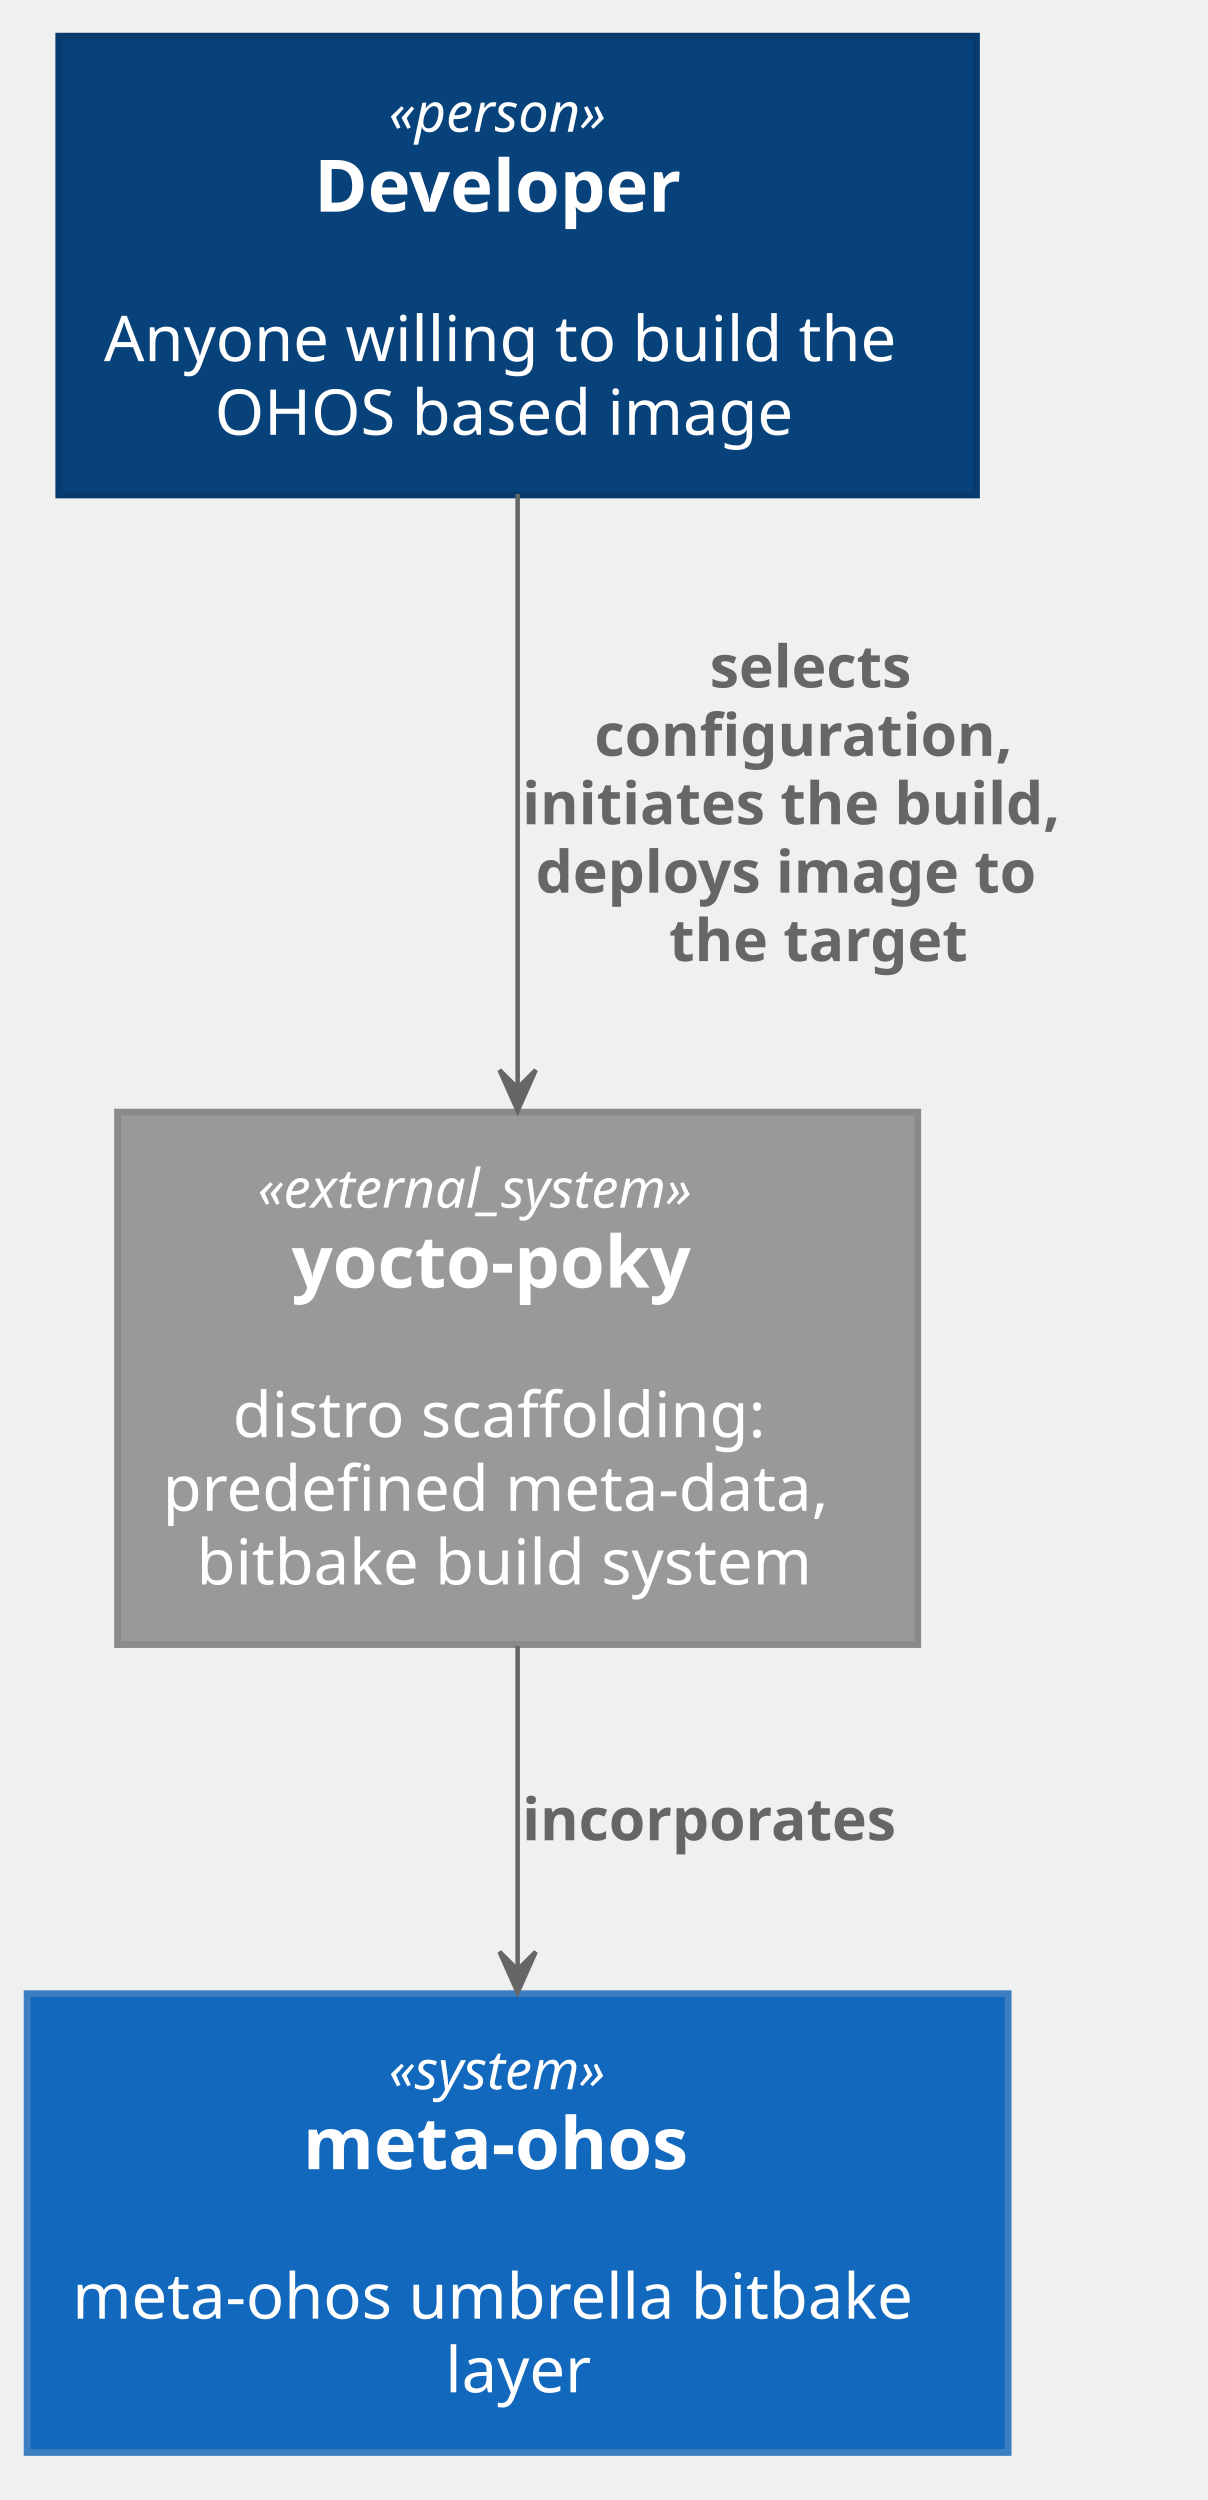
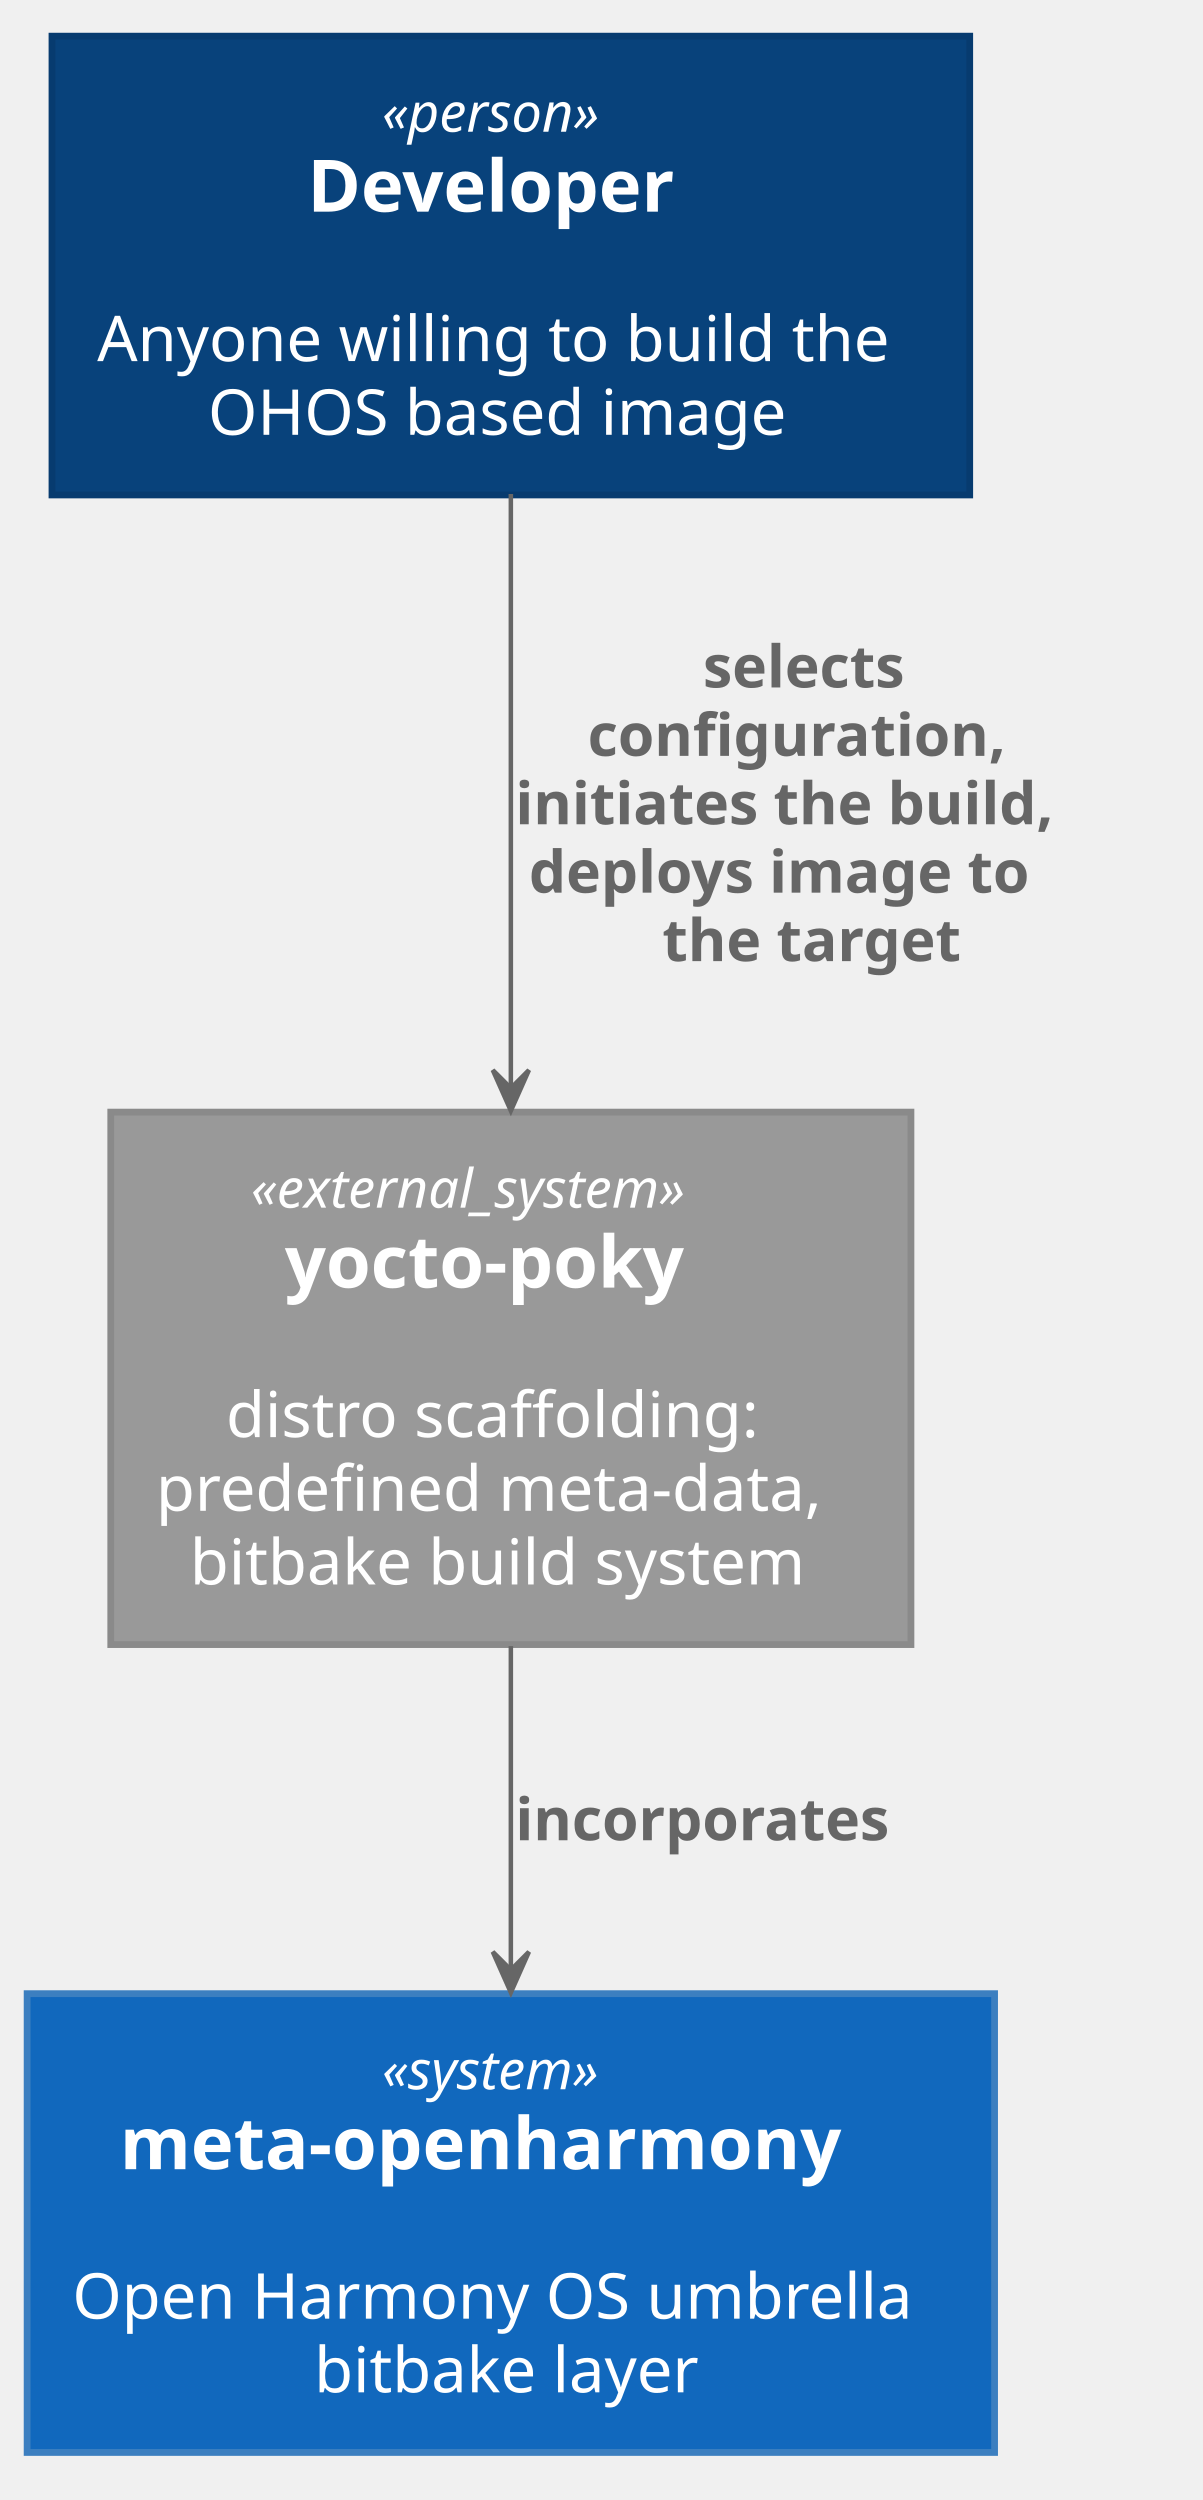
- <svg xmlns="http://www.w3.org/2000/svg" contentScriptType="application/ecmascript" contentStyleType="text/css" height="553px" preserveAspectRatio="none" style="width:267px;height:553px;" version="1.1" viewBox="0 0 267 553" width="267px" zoomAndPan="magnify">
+ <svg xmlns="http://www.w3.org/2000/svg" contentScriptType="application/ecmascript" contentStyleType="text/css" height="553px" preserveAspectRatio="none" style="width:266px;height:553px;" version="1.1" viewBox="0 0 266 553" width="266px" zoomAndPan="magnify">
  <defs />
  <g>
-     <rect fill="#08427B" height="101.484" style="stroke: #073B6F; stroke-width: 1.5;" width="203" x="13" y="8" />
-     <text fill="#FFFFFF" font-family="sans-serif" font-size="12" font-style="italic" lengthAdjust="spacingAndGlyphs" textLength="57" x="86" y="29.139">«person»</text>
-     <text fill="#FFFFFF" font-family="sans-serif" font-size="16" font-weight="bold" lengthAdjust="spacingAndGlyphs" textLength="90" x="69.5" y="46.82">Developer</text>
-     <text fill="#FFFFFF" font-family="sans-serif" font-size="14" lengthAdjust="spacingAndGlyphs" textLength="0" x="116.5" y="63.589" />
-     <text fill="#FFFFFF" font-family="sans-serif" font-size="14" lengthAdjust="spacingAndGlyphs" textLength="179" x="23" y="79.886">Anyone willing to build the</text>
-     <text fill="#FFFFFF" font-family="sans-serif" font-size="14" lengthAdjust="spacingAndGlyphs" textLength="134" x="47.5" y="96.183">OHOS based image</text>
-     <rect fill="#1168BD" height="101.484" style="stroke: #3C7FC0; stroke-width: 1.5;" width="217" x="6" y="441" />
-     <text fill="#FFFFFF" font-family="sans-serif" font-size="12" font-style="italic" lengthAdjust="spacingAndGlyphs" textLength="57" x="86" y="462.139">«system»</text>
-     <text fill="#FFFFFF" font-family="sans-serif" font-size="16" font-weight="bold" lengthAdjust="spacingAndGlyphs" textLength="95" x="67" y="479.82">meta-ohos</text>
-     <text fill="#FFFFFF" font-family="sans-serif" font-size="14" lengthAdjust="spacingAndGlyphs" textLength="0" x="116.5" y="496.589" />
-     <text fill="#FFFFFF" font-family="sans-serif" font-size="14" lengthAdjust="spacingAndGlyphs" textLength="193" x="16" y="512.886">meta-ohos umbrella bitbake</text>
-     <text fill="#FFFFFF" font-family="sans-serif" font-size="14" lengthAdjust="spacingAndGlyphs" textLength="32" x="98.5" y="529.183">layer</text>
-     <rect fill="#999999" height="117.781" style="stroke: #8A8A8A; stroke-width: 1.5;" width="177" x="26" y="246" />
-     <text fill="#FFFFFF" font-family="sans-serif" font-size="12" font-style="italic" lengthAdjust="spacingAndGlyphs" textLength="115" x="57" y="267.139">«external_system»</text>
-     <text fill="#FFFFFF" font-family="sans-serif" font-size="16" font-weight="bold" lengthAdjust="spacingAndGlyphs" textLength="100" x="64.5" y="284.82">yocto-poky</text>
-     <text fill="#FFFFFF" font-family="sans-serif" font-size="14" lengthAdjust="spacingAndGlyphs" textLength="0" x="116.5" y="301.589" />
-     <text fill="#FFFFFF" font-family="sans-serif" font-size="14" lengthAdjust="spacingAndGlyphs" textLength="122" x="51.5" y="317.886">distro scaffolding:</text>
-     <text fill="#FFFFFF" font-family="sans-serif" font-size="14" lengthAdjust="spacingAndGlyphs" textLength="153" x="36" y="334.183">predefined meta-data,</text>
-     <text fill="#FFFFFF" font-family="sans-serif" font-size="14" lengthAdjust="spacingAndGlyphs" textLength="142" x="43.5" y="350.479">bitbake build system</text>
-     <path d="M114.5,109.27 C114.5,147.09 114.5,199.39 114.5,240.26 " fill="none" id="dev-yocto" style="stroke: #666666; stroke-width: 1.0;" />
-     <polygon fill="#666666" points="114.5,245.7,118.5,236.7,114.5,240.7,110.5,236.7,114.5,245.7" style="stroke: #666666; stroke-width: 1.0;" />
-     <text fill="#666666" font-family="sans-serif" font-size="13" font-weight="bold" lengthAdjust="spacingAndGlyphs" textLength="52" x="157" y="152.067">selects</text>
-     <text fill="#666666" font-family="sans-serif" font-size="13" font-weight="bold" lengthAdjust="spacingAndGlyphs" textLength="103" x="131.5" y="167.2">configuration,</text>
-     <text fill="#666666" font-family="sans-serif" font-size="13" font-weight="bold" lengthAdjust="spacingAndGlyphs" textLength="135" x="115.5" y="182.333">initiates the build,</text>
-     <text fill="#666666" font-family="sans-serif" font-size="13" font-weight="bold" lengthAdjust="spacingAndGlyphs" textLength="129" x="118.5" y="197.465">deploys image to</text>
-     <text fill="#666666" font-family="sans-serif" font-size="13" font-weight="bold" lengthAdjust="spacingAndGlyphs" textLength="75" x="148" y="212.598">the target</text>
-     <path d="M114.5,364.12 C114.5,387 114.5,413.15 114.5,435.69 " fill="none" id="yocto-meta_ohos" style="stroke: #666666; stroke-width: 1.0;" />
-     <polygon fill="#666666" points="114.5,440.74,118.5,431.74,114.5,435.74,110.5,431.74,114.5,440.74" style="stroke: #666666; stroke-width: 1.0;" />
-     <text fill="#666666" font-family="sans-serif" font-size="13" font-weight="bold" lengthAdjust="spacingAndGlyphs" textLength="93" x="115.5" y="407.067">incorporates</text>
+     <rect fill="#08427B" height="101.484" style="stroke: #073B6F; stroke-width: 1.5;" width="203" x="11.5" y="8" />
+     <text fill="#FFFFFF" font-family="sans-serif" font-size="12" font-style="italic" lengthAdjust="spacingAndGlyphs" textLength="57" x="84.5" y="29.139">«person»</text>
+     <text fill="#FFFFFF" font-family="sans-serif" font-size="16" font-weight="bold" lengthAdjust="spacingAndGlyphs" textLength="90" x="68" y="46.82">Developer</text>
+     <text fill="#FFFFFF" font-family="sans-serif" font-size="14" lengthAdjust="spacingAndGlyphs" textLength="0" x="115" y="63.589" />
+     <text fill="#FFFFFF" font-family="sans-serif" font-size="14" lengthAdjust="spacingAndGlyphs" textLength="179" x="21.5" y="79.886">Anyone willing to build the</text>
+     <text fill="#FFFFFF" font-family="sans-serif" font-size="14" lengthAdjust="spacingAndGlyphs" textLength="134" x="46" y="96.183">OHOS based image</text>
+     <rect fill="#1168BD" height="101.484" style="stroke: #3C7FC0; stroke-width: 1.5;" width="214" x="6" y="441" />
+     <text fill="#FFFFFF" font-family="sans-serif" font-size="12" font-style="italic" lengthAdjust="spacingAndGlyphs" textLength="57" x="84.5" y="462.139">«system»</text>
+     <text fill="#FFFFFF" font-family="sans-serif" font-size="16" font-weight="bold" lengthAdjust="spacingAndGlyphs" textLength="173" x="26.5" y="479.82">meta-openharmony</text>
+     <text fill="#FFFFFF" font-family="sans-serif" font-size="14" lengthAdjust="spacingAndGlyphs" textLength="0" x="115" y="496.589" />
+     <text fill="#FFFFFF" font-family="sans-serif" font-size="14" lengthAdjust="spacingAndGlyphs" textLength="190" x="16" y="512.886">Open Harmony OS umbrella</text>
+     <text fill="#FFFFFF" font-family="sans-serif" font-size="14" lengthAdjust="spacingAndGlyphs" textLength="87" x="69.5" y="529.183">bitbake layer</text>
+     <rect fill="#999999" height="117.781" style="stroke: #8A8A8A; stroke-width: 1.5;" width="177" x="24.5" y="246" />
+     <text fill="#FFFFFF" font-family="sans-serif" font-size="12" font-style="italic" lengthAdjust="spacingAndGlyphs" textLength="115" x="55.5" y="267.139">«external_system»</text>
+     <text fill="#FFFFFF" font-family="sans-serif" font-size="16" font-weight="bold" lengthAdjust="spacingAndGlyphs" textLength="100" x="63" y="284.82">yocto-poky</text>
+     <text fill="#FFFFFF" font-family="sans-serif" font-size="14" lengthAdjust="spacingAndGlyphs" textLength="0" x="115" y="301.589" />
+     <text fill="#FFFFFF" font-family="sans-serif" font-size="14" lengthAdjust="spacingAndGlyphs" textLength="122" x="50" y="317.886">distro scaffolding:</text>
+     <text fill="#FFFFFF" font-family="sans-serif" font-size="14" lengthAdjust="spacingAndGlyphs" textLength="153" x="34.5" y="334.183">predefined meta-data,</text>
+     <text fill="#FFFFFF" font-family="sans-serif" font-size="14" lengthAdjust="spacingAndGlyphs" textLength="142" x="42" y="350.479">bitbake build system</text>
+     <path d="M113,109.27 C113,147.09 113,199.39 113,240.26 " fill="none" id="dev-yocto" style="stroke: #666666; stroke-width: 1.0;" />
+     <polygon fill="#666666" points="113,245.7,117,236.7,113,240.7,109,236.7,113,245.7" style="stroke: #666666; stroke-width: 1.0;" />
+     <text fill="#666666" font-family="sans-serif" font-size="13" font-weight="bold" lengthAdjust="spacingAndGlyphs" textLength="52" x="155.5" y="152.067">selects</text>
+     <text fill="#666666" font-family="sans-serif" font-size="13" font-weight="bold" lengthAdjust="spacingAndGlyphs" textLength="103" x="130" y="167.2">configuration,</text>
+     <text fill="#666666" font-family="sans-serif" font-size="13" font-weight="bold" lengthAdjust="spacingAndGlyphs" textLength="135" x="114" y="182.333">initiates the build,</text>
+     <text fill="#666666" font-family="sans-serif" font-size="13" font-weight="bold" lengthAdjust="spacingAndGlyphs" textLength="129" x="117" y="197.465">deploys image to</text>
+     <text fill="#666666" font-family="sans-serif" font-size="13" font-weight="bold" lengthAdjust="spacingAndGlyphs" textLength="75" x="146.5" y="212.598">the target</text>
+     <path d="M113,364.12 C113,387 113,413.15 113,435.69 " fill="none" id="yocto-meta_openharmony" style="stroke: #666666; stroke-width: 1.0;" />
+     <polygon fill="#666666" points="113,440.74,117,431.74,113,435.74,109,431.74,113,440.74" style="stroke: #666666; stroke-width: 1.0;" />
+     <text fill="#666666" font-family="sans-serif" font-size="13" font-weight="bold" lengthAdjust="spacingAndGlyphs" textLength="93" x="114" y="407.067">incorporates</text>
  </g>
</svg>
